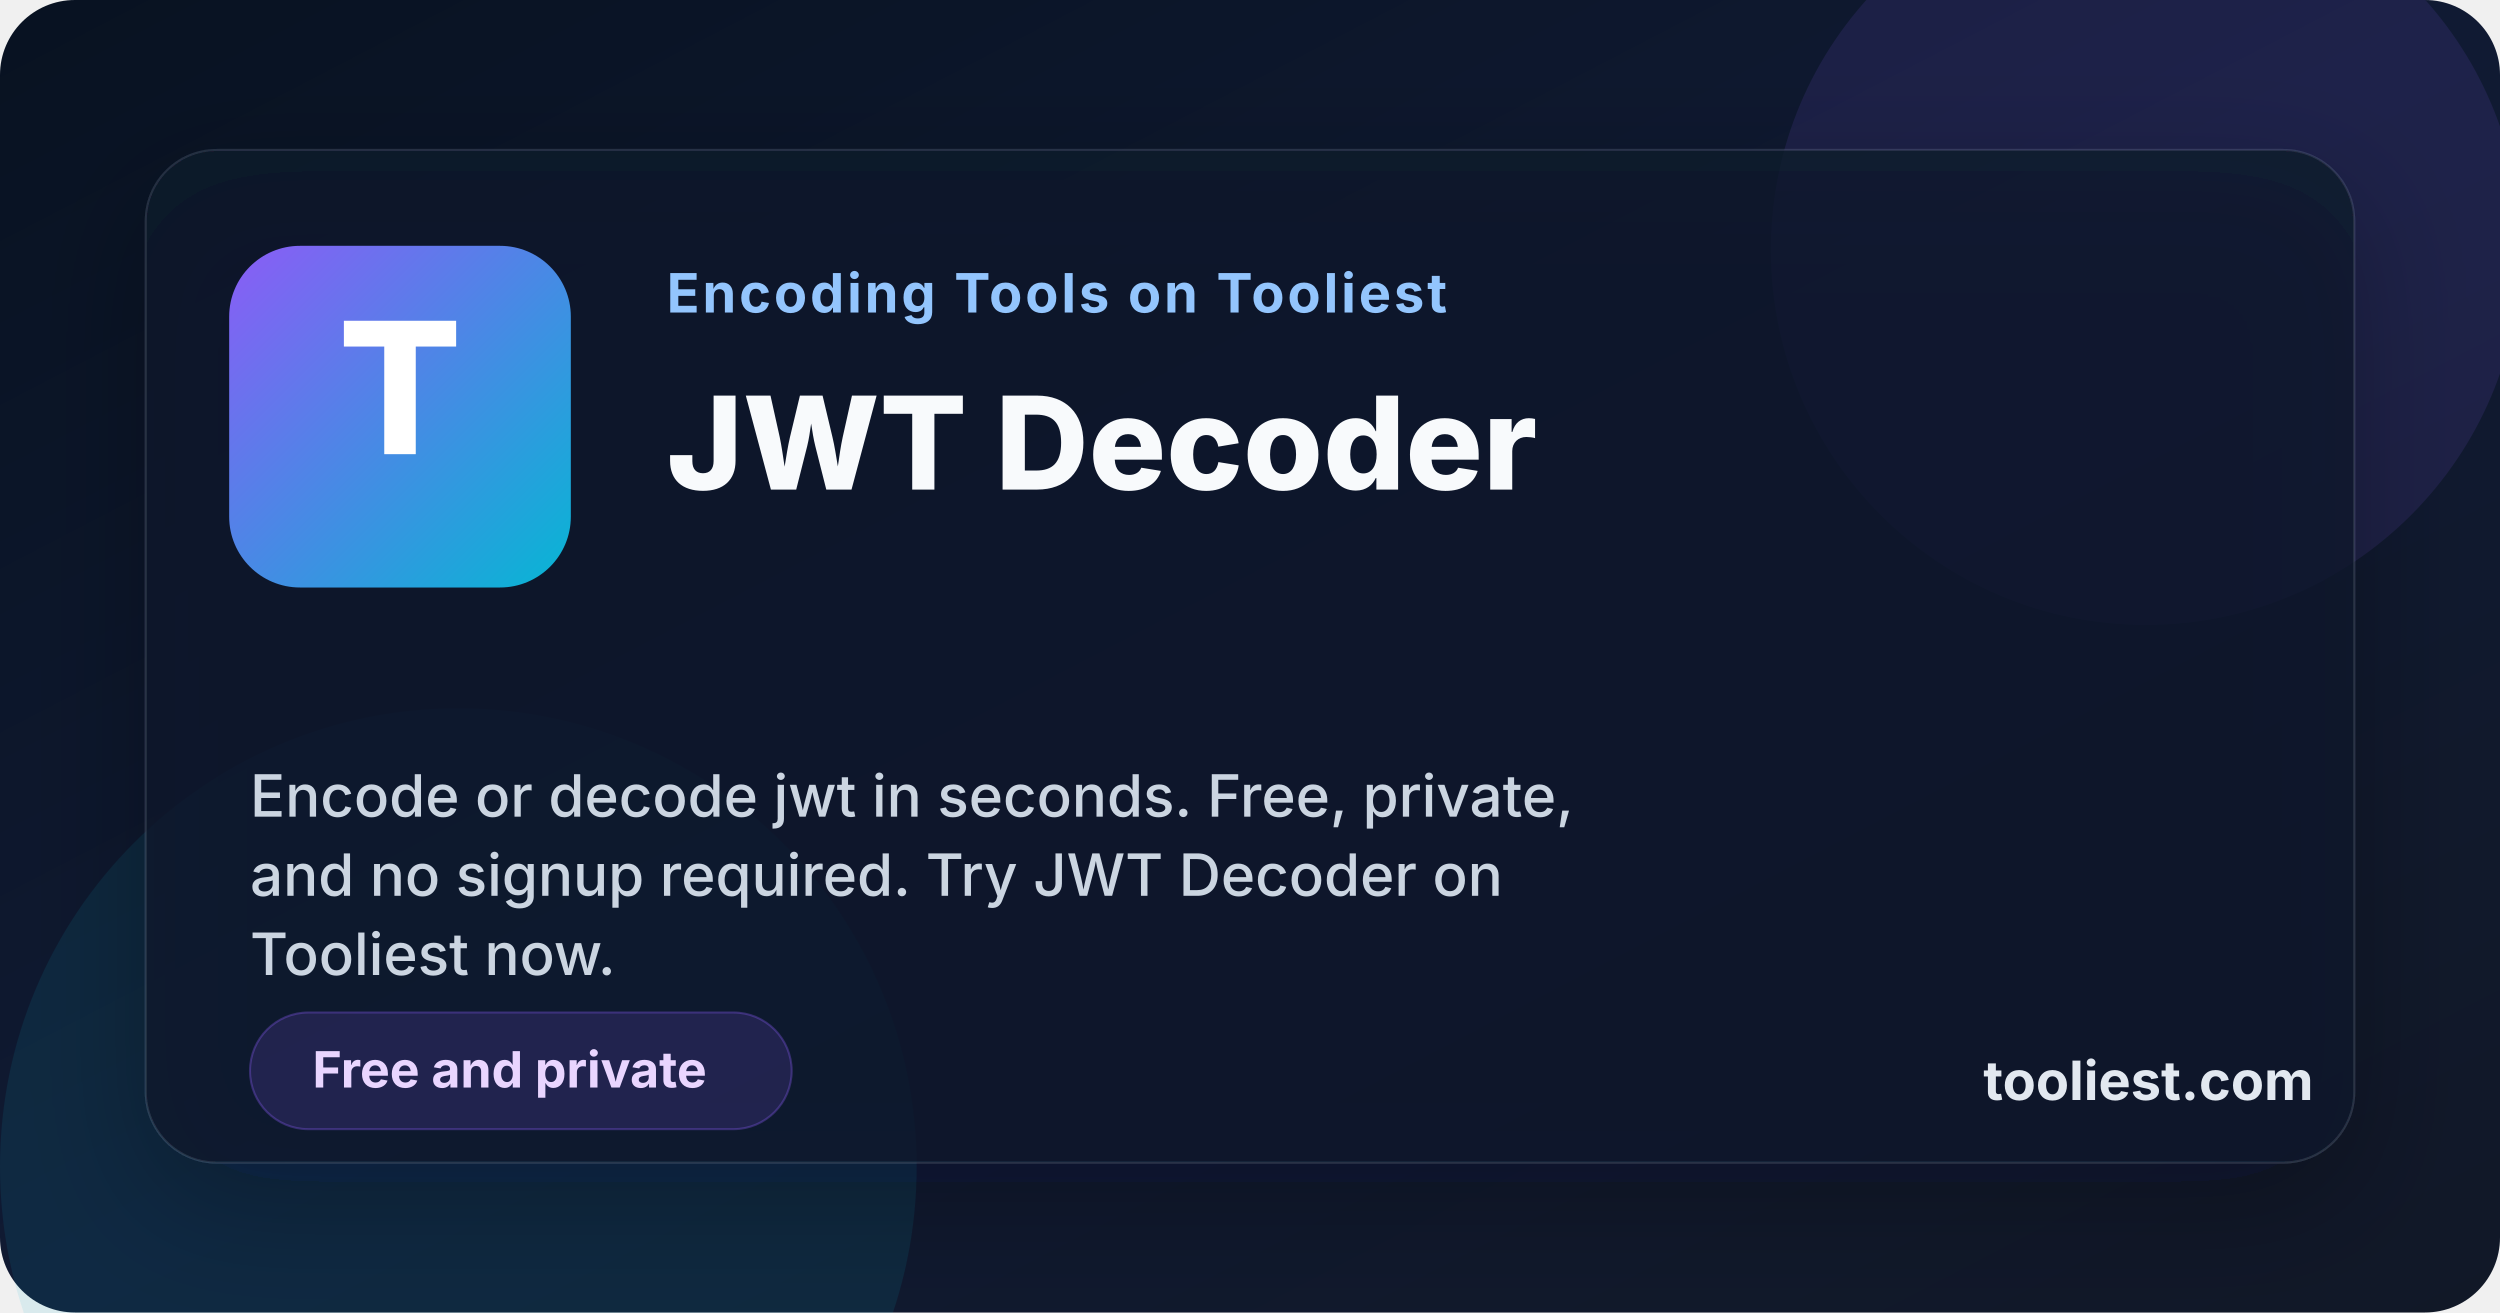
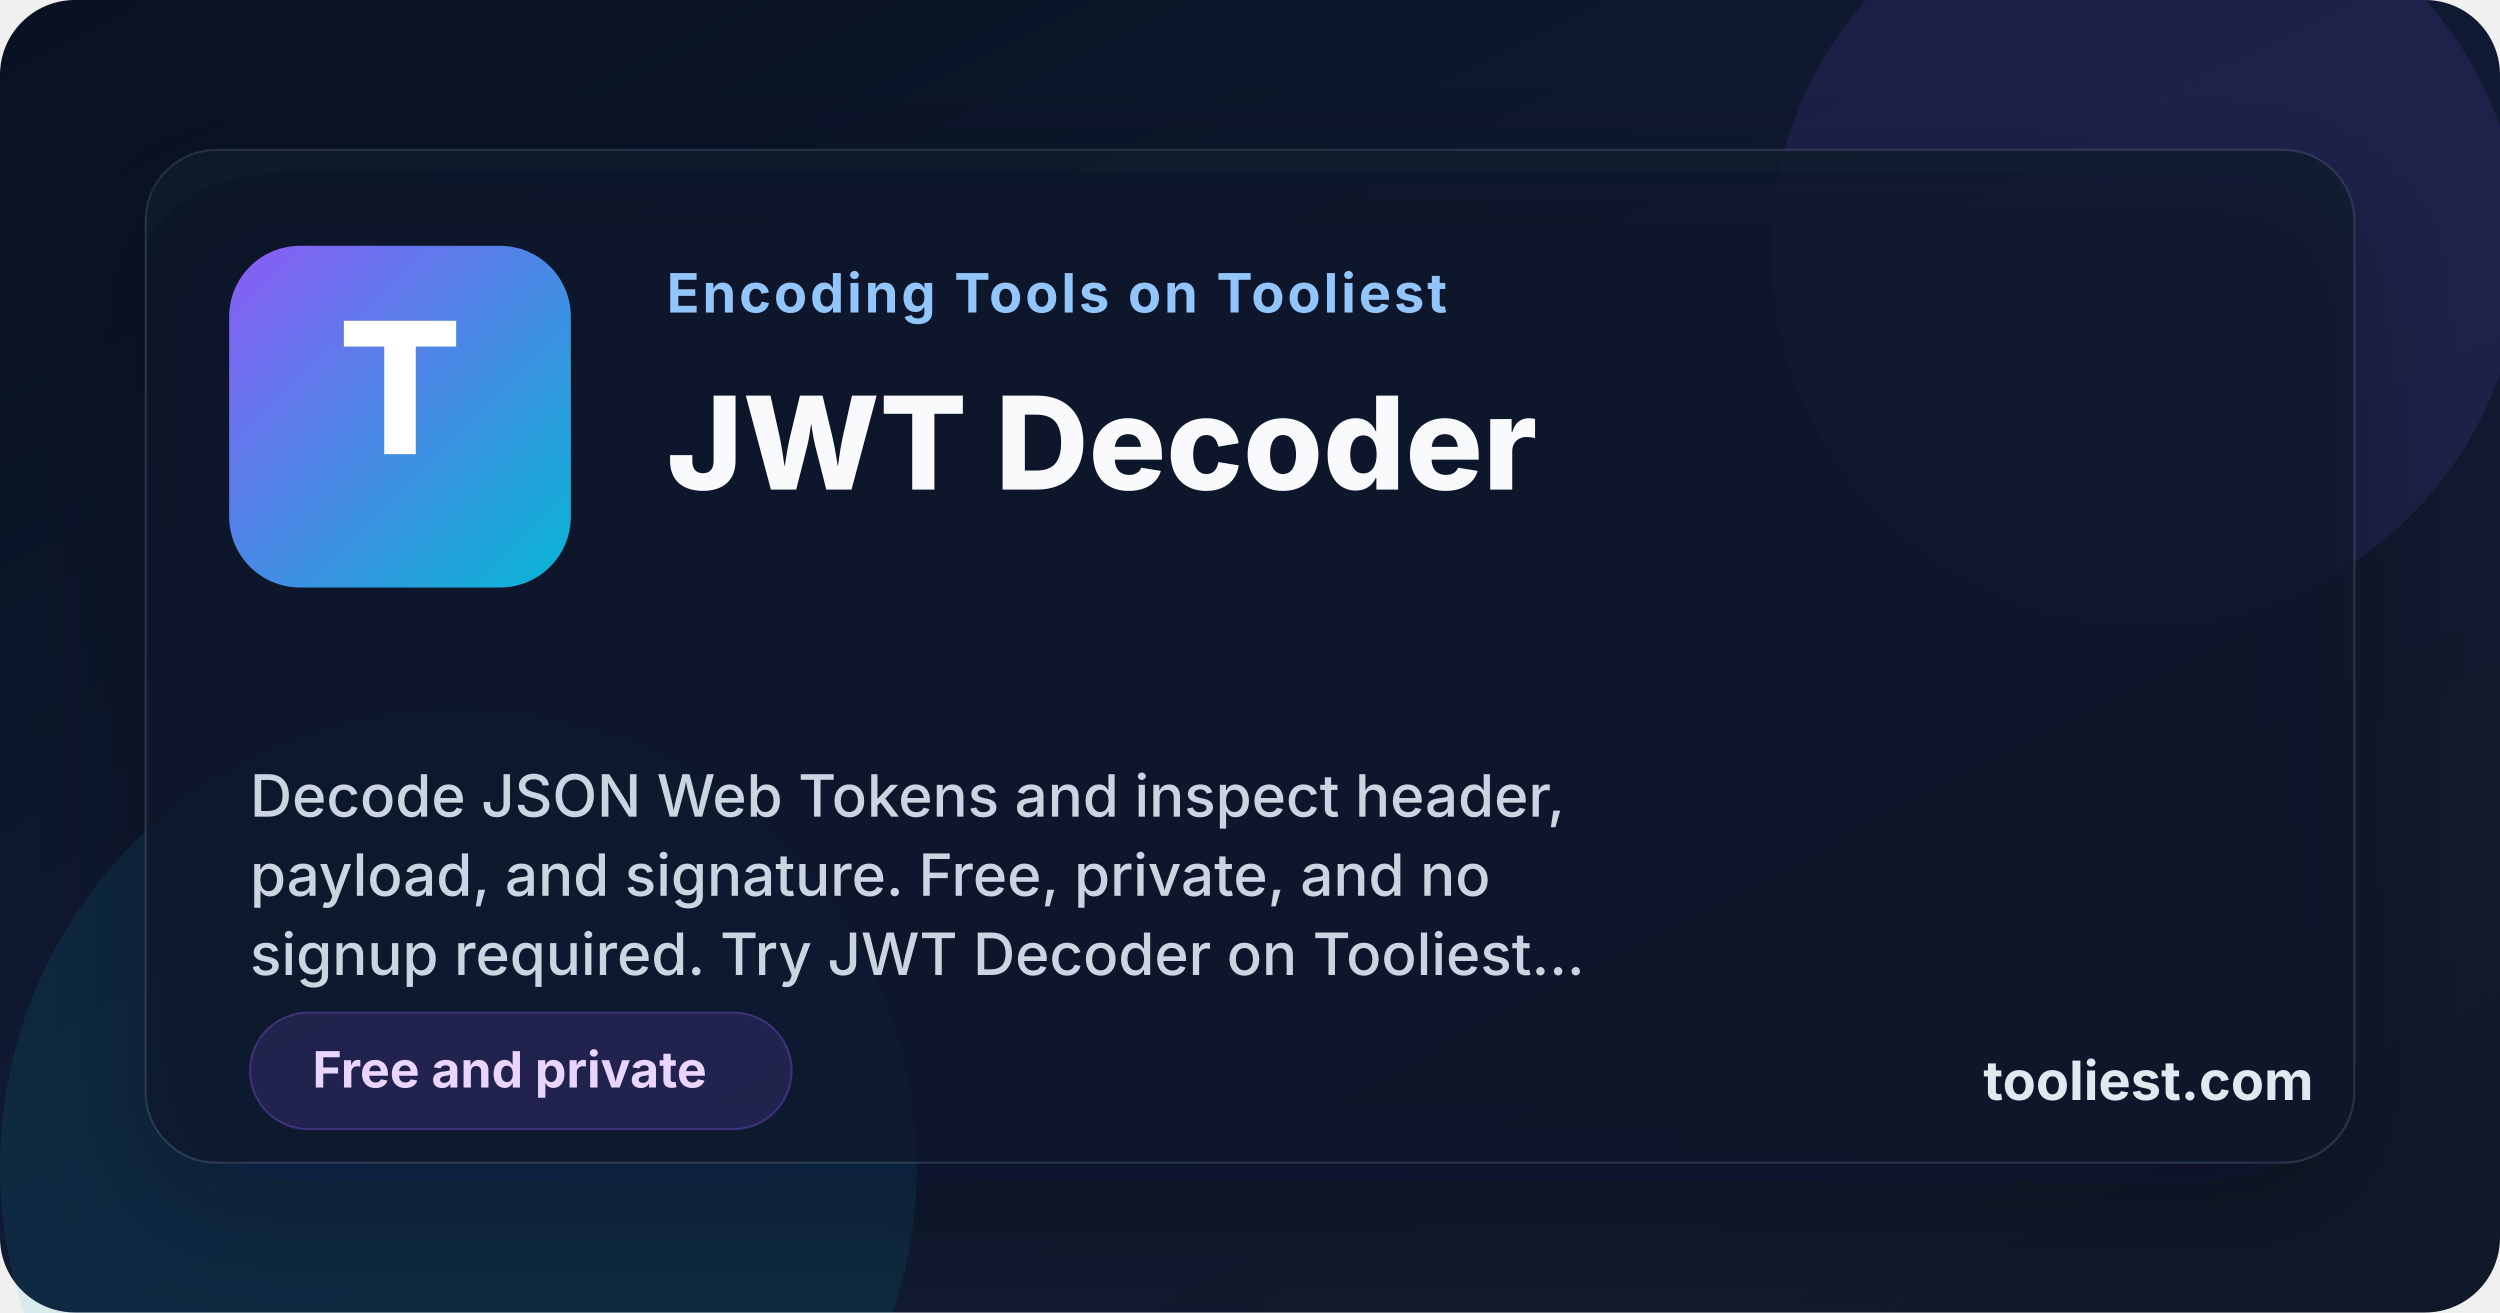
<svg xmlns="http://www.w3.org/2000/svg" width="1200" height="630" viewBox="0 0 1200 630" role="img" aria-labelledby="title desc">
  <defs>
    <linearGradient id="bg" x1="0%" x2="100%" y1="0%" y2="100%">
      <stop offset="0%" stop-color="#081221" />
      <stop offset="50%" stop-color="#101a33" />
      <stop offset="100%" stop-color="#111827" />
    </linearGradient>
    <linearGradient id="accent" x1="0%" x2="100%" y1="0%" y2="100%">
      <stop offset="0%" stop-color="#8b5cf6" />
      <stop offset="100%" stop-color="#06b6d4" />
    </linearGradient>
    <filter id="shadow" x="-20%" y="-20%" width="140%" height="140%">
      <feDropShadow dx="0" dy="20" stdDeviation="30" flood-color="#020617" flood-opacity="0.35" />
    </filter>
  </defs>
  <rect width="1200" height="630" fill="url(#bg)" rx="36" />
  <circle cx="1030" cy="120" r="180" fill="#8b5cf6" opacity="0.12" />
  <circle cx="220" cy="560" r="220" fill="#06b6d4" opacity="0.1" />
  <rect x="70" y="72" width="1060" height="486" rx="34" fill="rgba(15, 23, 42, 0.78)" stroke="rgba(148, 163, 184, 0.18)" filter="url(#shadow)" />
  <rect x="110" y="118" width="164" height="164" rx="34" fill="url(#accent)" />
  <text x="192" y="218" text-anchor="middle" font-family="Inter, Arial, sans-serif" font-size="88" font-weight="800" fill="#ffffff">T</text>
  <text x="320" y="150" font-family="Inter, Arial, sans-serif" font-size="26" font-weight="700" letter-spacing="1.4" fill="#93c5fd">Encoding Tools on Tooliest</text>
  <text x="320" y="235" font-family="Inter, Arial, sans-serif" font-size="62" font-weight="800" fill="#f8fafc">JWT Decoder</text>
-   <text x="120" y="392" font-family="Inter, Arial, sans-serif" font-size="28" font-weight="500" fill="#cbd5e1">Encode or decode jwt in seconds. Free, private,</text>
-   <text x="120" y="430" font-family="Inter, Arial, sans-serif" font-size="28" font-weight="500" fill="#cbd5e1">and no signup required. Try JWT Decoder on</text>
-   <text x="120" y="468" font-family="Inter, Arial, sans-serif" font-size="28" font-weight="500" fill="#cbd5e1">Tooliest now.</text>
+   <text x="120" y="392" font-family="Inter, Arial, sans-serif" font-size="28" font-weight="500" fill="#cbd5e1">Decode JSON Web Tokens and inspect header,</text>
+   <text x="120" y="430" font-family="Inter, Arial, sans-serif" font-size="28" font-weight="500" fill="#cbd5e1">payload, and signature. Free, private, and no</text>
+   <text x="120" y="468" font-family="Inter, Arial, sans-serif" font-size="28" font-weight="500" fill="#cbd5e1">signup required. Try JWT Decoder on Tooliest...</text>
  <rect x="120" y="486" width="260" height="56" rx="28" fill="rgba(139, 92, 246, 0.16)" stroke="rgba(139, 92, 246, 0.32)" />
  <text x="150" y="522" font-family="Inter, Arial, sans-serif" font-size="24" font-weight="700" fill="#e9d5ff">Free and private</text>
  <text x="952" y="528" font-family="Inter, Arial, sans-serif" font-size="26" font-weight="700" fill="#e2e8f0">tooliest.com</text>
</svg>
